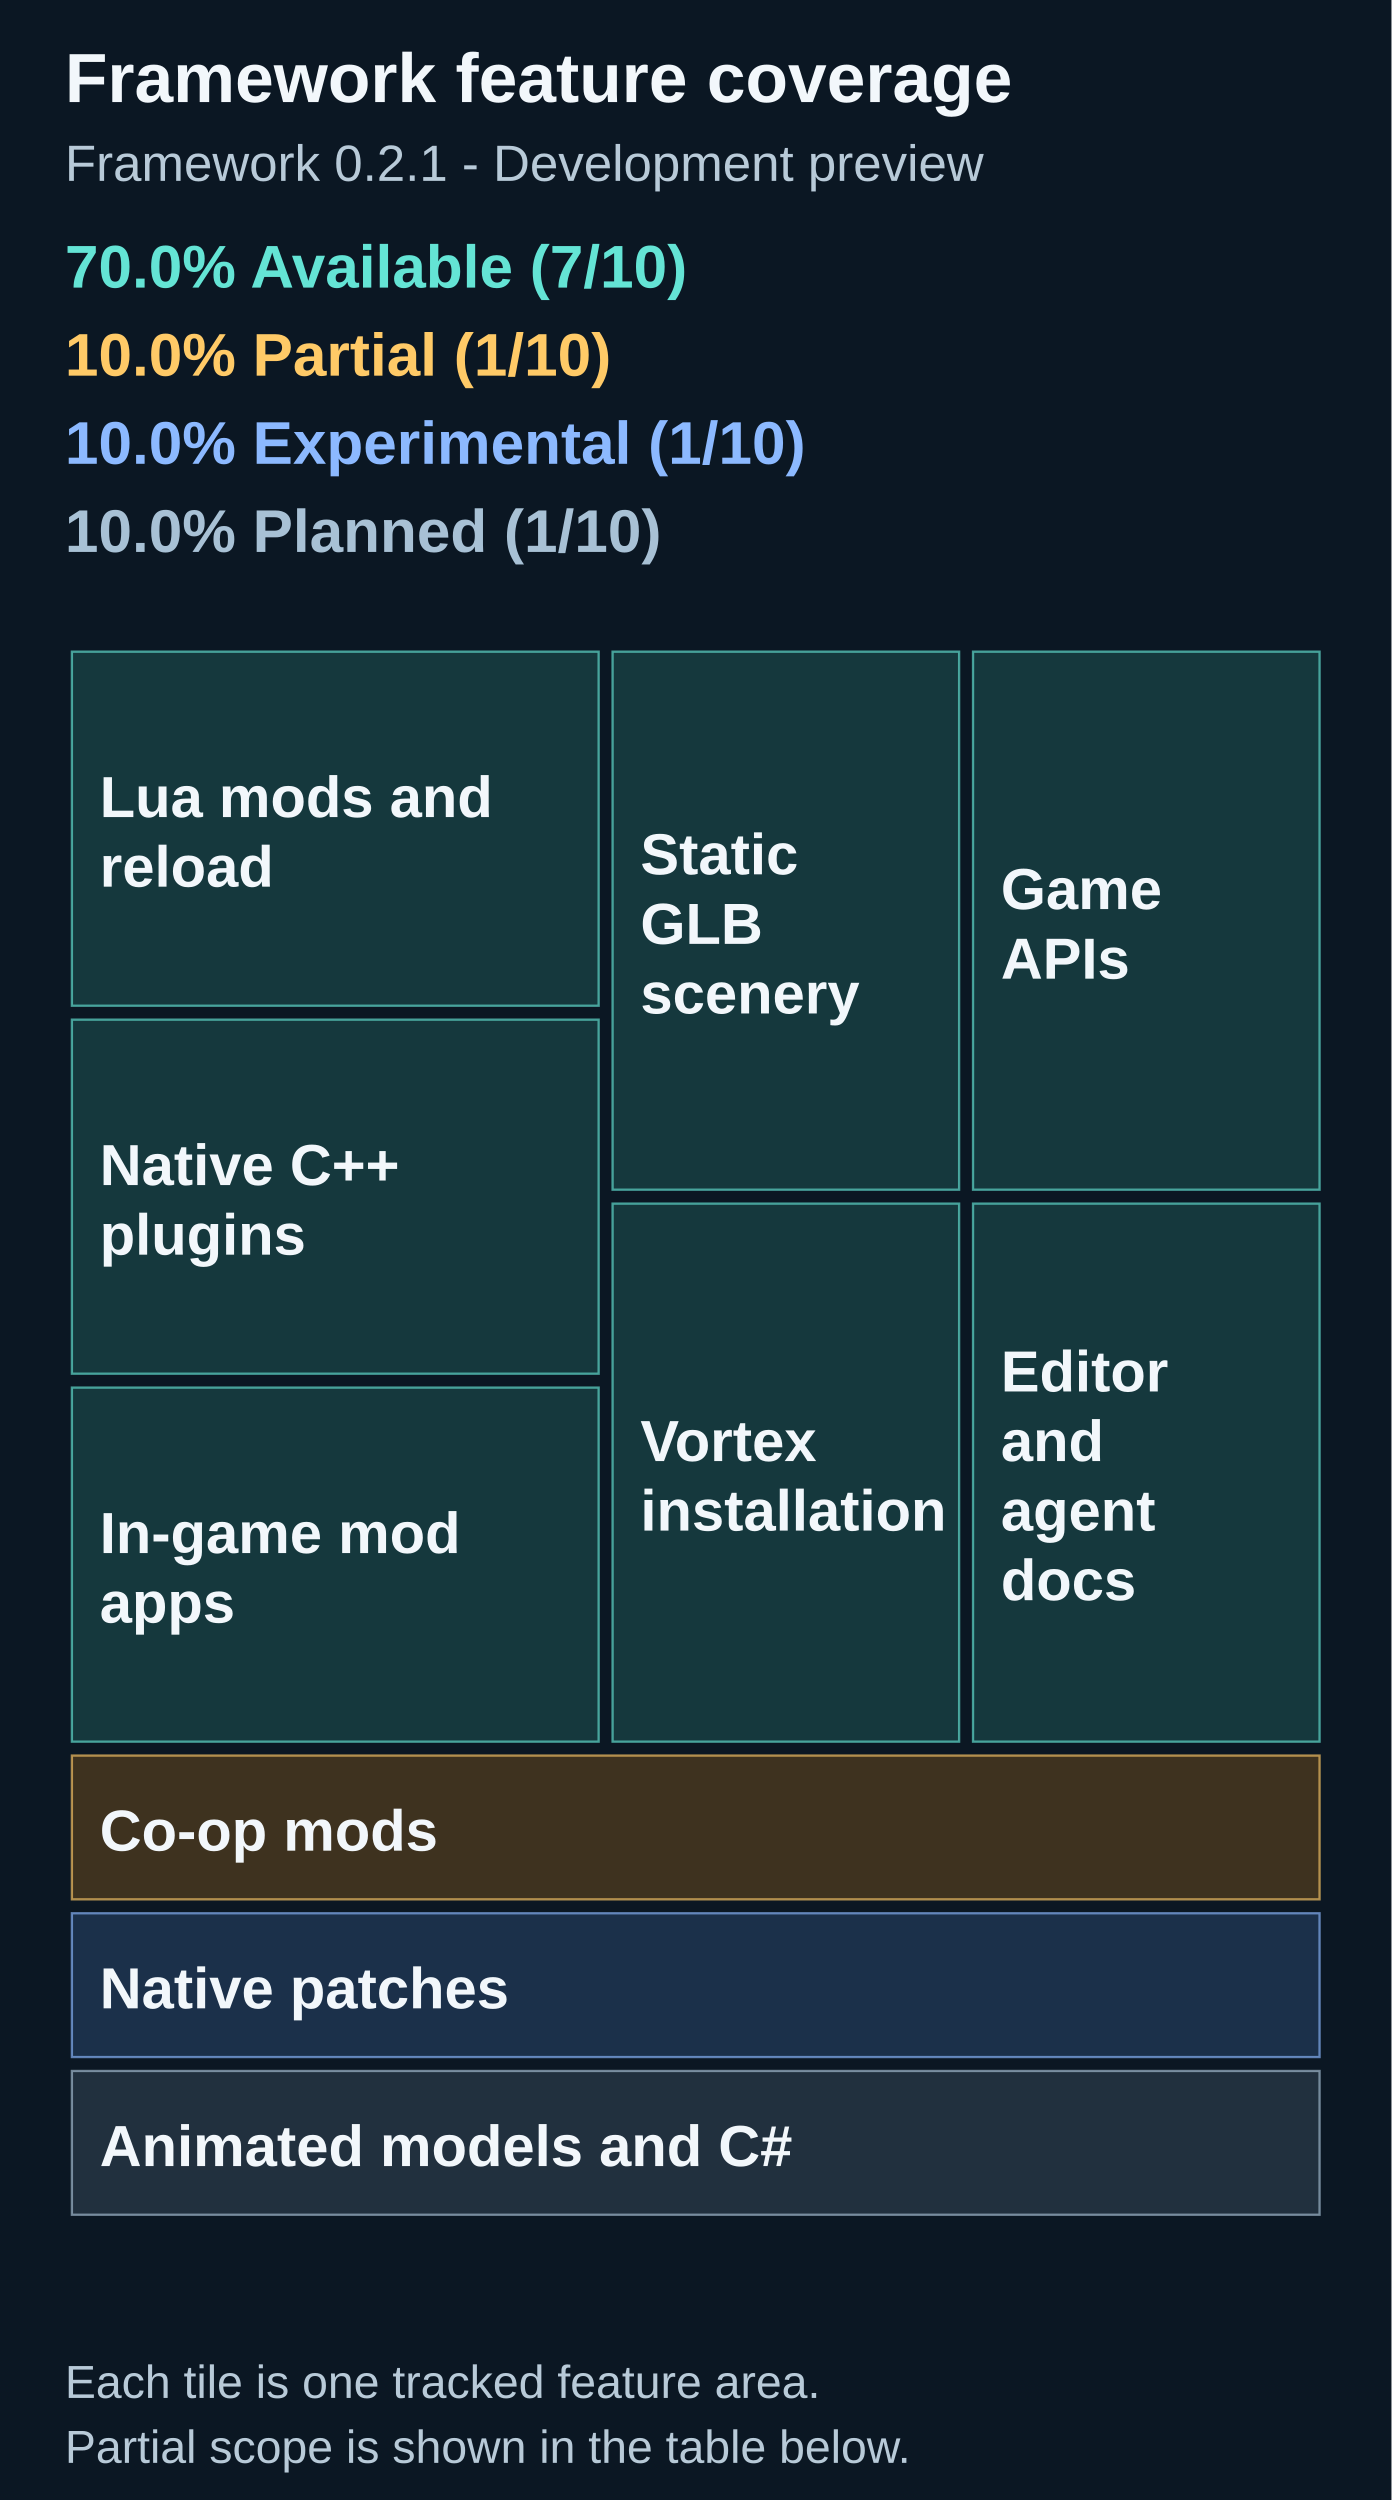
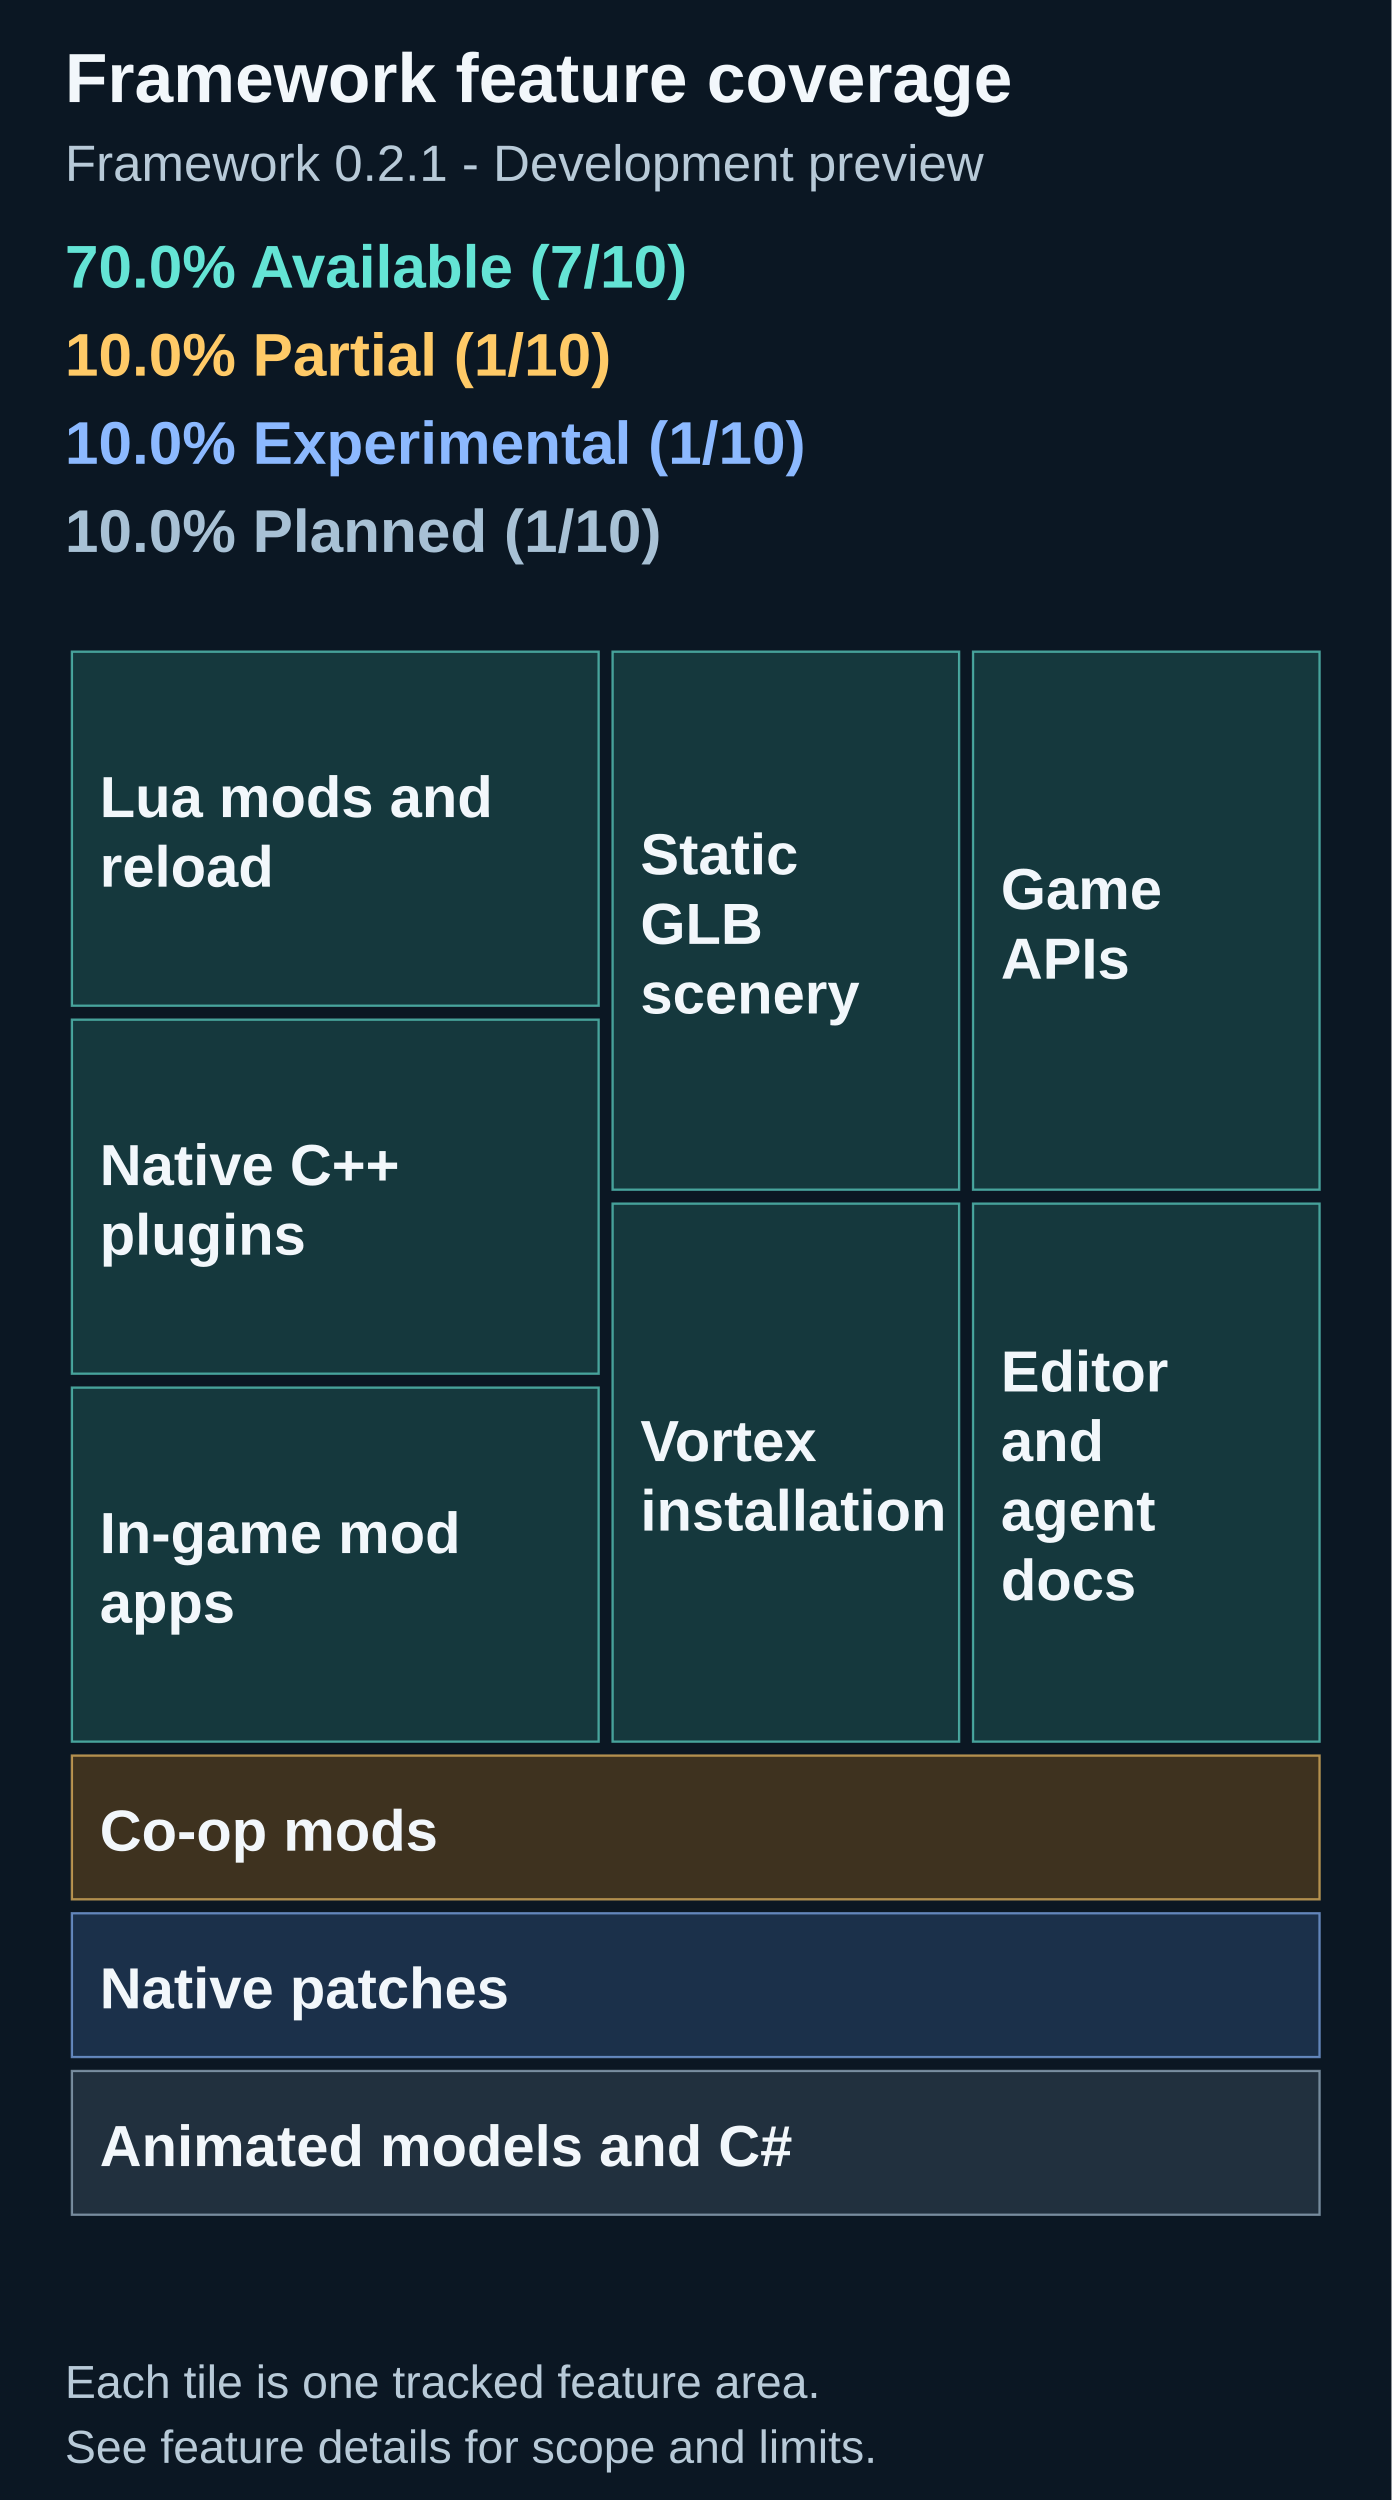
<svg xmlns="http://www.w3.org/2000/svg" width="600" height="1078" viewBox="0 0 600 1078" role="img" aria-labelledby="title description">
  <path fill="#0b1723" d="M0 0h600v1078H0z" />
  <text x="28" y="44" font-family="Arial" font-size="30" fill="#f2f7fb" font-weight="700">Framework feature coverage</text>
  <text x="28" y="78" font-family="Arial" font-size="22" fill="#b8cad8" font-weight="400">Framework 0.2.1 - Development preview</text>
  <text x="28" y="124" font-family="Arial" font-size="26" fill="#64e4d5" font-weight="700">70.0% Available (7/10)</text>
  <text x="28" y="162" font-family="Arial" font-size="26" fill="#ffca67" font-weight="700">10.0% Partial (1/10)</text>
  <text x="28" y="200" font-family="Arial" font-size="26" fill="#8cb9ff" font-weight="700">10.0% Experimental (1/10)</text>
  <text x="28" y="238" font-family="Arial" font-size="26" fill="#a8c1d5" font-weight="700">10.0% Planned (1/10)</text>
  <rect x="31.00" y="281.00" width="227.14" height="152.67" fill="#15383d" stroke="#64e4d5" stroke-opacity=".65" />
  <g>
    <text x="43" y="352.33" font-family="Arial" font-size="25" fill="#f2f7fb" font-weight="600">Lua mods and</text>
    <text x="43" y="382.33" font-family="Arial" font-size="25" fill="#f2f7fb" font-weight="600">reload</text>
  </g>
  <rect x="31.00" y="439.67" width="227.14" height="152.67" fill="#15383d" stroke="#64e4d5" stroke-opacity=".65" />
  <g>
    <text x="43" y="511.0" font-family="Arial" font-size="25" fill="#f2f7fb" font-weight="600">Native C++</text>
    <text x="43" y="541.0" font-family="Arial" font-size="25" fill="#f2f7fb" font-weight="600">plugins</text>
  </g>
  <rect x="31.00" y="598.33" width="227.14" height="152.67" fill="#15383d" stroke="#64e4d5" stroke-opacity=".65" />
  <g>
    <text x="43" y="669.67" font-family="Arial" font-size="25" fill="#f2f7fb" font-weight="600">In-game mod</text>
    <text x="43" y="699.67" font-family="Arial" font-size="25" fill="#f2f7fb" font-weight="600">apps</text>
  </g>
  <rect x="264.14" y="281.00" width="149.43" height="232.00" fill="#15383d" stroke="#64e4d5" stroke-opacity=".65" />
  <g>
    <text x="276.14" y="377.0" font-family="Arial" font-size="25" fill="#f2f7fb" font-weight="600">Static</text>
    <text x="276.14" y="407.0" font-family="Arial" font-size="25" fill="#f2f7fb" font-weight="600">GLB</text>
    <text x="276.14" y="437.0" font-family="Arial" font-size="25" fill="#f2f7fb" font-weight="600">scenery</text>
  </g>
  <rect x="419.57" y="281.00" width="149.43" height="232.00" fill="#15383d" stroke="#64e4d5" stroke-opacity=".65" />
  <g>
    <text x="431.57" y="392.0" font-family="Arial" font-size="25" fill="#f2f7fb" font-weight="600">Game</text>
    <text x="431.57" y="422.0" font-family="Arial" font-size="25" fill="#f2f7fb" font-weight="600">APIs</text>
  </g>
  <rect x="264.14" y="519.00" width="149.43" height="232.00" fill="#15383d" stroke="#64e4d5" stroke-opacity=".65" />
  <g>
    <text x="276.14" y="630.0" font-family="Arial" font-size="25" fill="#f2f7fb" font-weight="600">Vortex</text>
    <text x="276.14" y="660.0" font-family="Arial" font-size="25" fill="#f2f7fb" font-weight="600">installation</text>
  </g>
  <rect x="419.57" y="519.00" width="149.43" height="232.00" fill="#15383d" stroke="#64e4d5" stroke-opacity=".65" />
  <g>
    <text x="431.57" y="600.0" font-family="Arial" font-size="25" fill="#f2f7fb" font-weight="600">Editor</text>
    <text x="431.57" y="630.0" font-family="Arial" font-size="25" fill="#f2f7fb" font-weight="600">and</text>
    <text x="431.57" y="660.0" font-family="Arial" font-size="25" fill="#f2f7fb" font-weight="600">agent</text>
    <text x="431.57" y="690.0" font-family="Arial" font-size="25" fill="#f2f7fb" font-weight="600">docs</text>
  </g>
  <rect x="31.00" y="757.00" width="538.00" height="62.00" fill="#3e321f" stroke="#ffca67" stroke-opacity=".65" />
  <g>
    <text x="43" y="798.0" font-family="Arial" font-size="25" fill="#f2f7fb" font-weight="600">Co-op mods</text>
  </g>
  <rect x="31.00" y="825.00" width="538.00" height="62.00" fill="#1b304a" stroke="#8cb9ff" stroke-opacity=".65" />
  <g>
    <text x="43" y="866.0" font-family="Arial" font-size="25" fill="#f2f7fb" font-weight="600">Native patches</text>
  </g>
  <rect x="31.00" y="893.00" width="538.00" height="62.00" fill="#21303e" stroke="#a8c1d5" stroke-opacity=".65" />
  <g>
    <text x="43" y="934.0" font-family="Arial" font-size="25" fill="#f2f7fb" font-weight="600">Animated models and C#</text>
  </g>
  <text x="28" y="1034" font-family="Arial" font-size="20" fill="#b8cad8" font-weight="400">Each tile is one tracked feature area.</text>
-   <text x="28" y="1062" font-family="Arial" font-size="20" fill="#b8cad8" font-weight="400">Partial scope is shown in the table below.</text>
+   <text x="28" y="1062" font-family="Arial" font-size="20" fill="#b8cad8" font-weight="400">See feature details for scope and limits.</text>
</svg>
